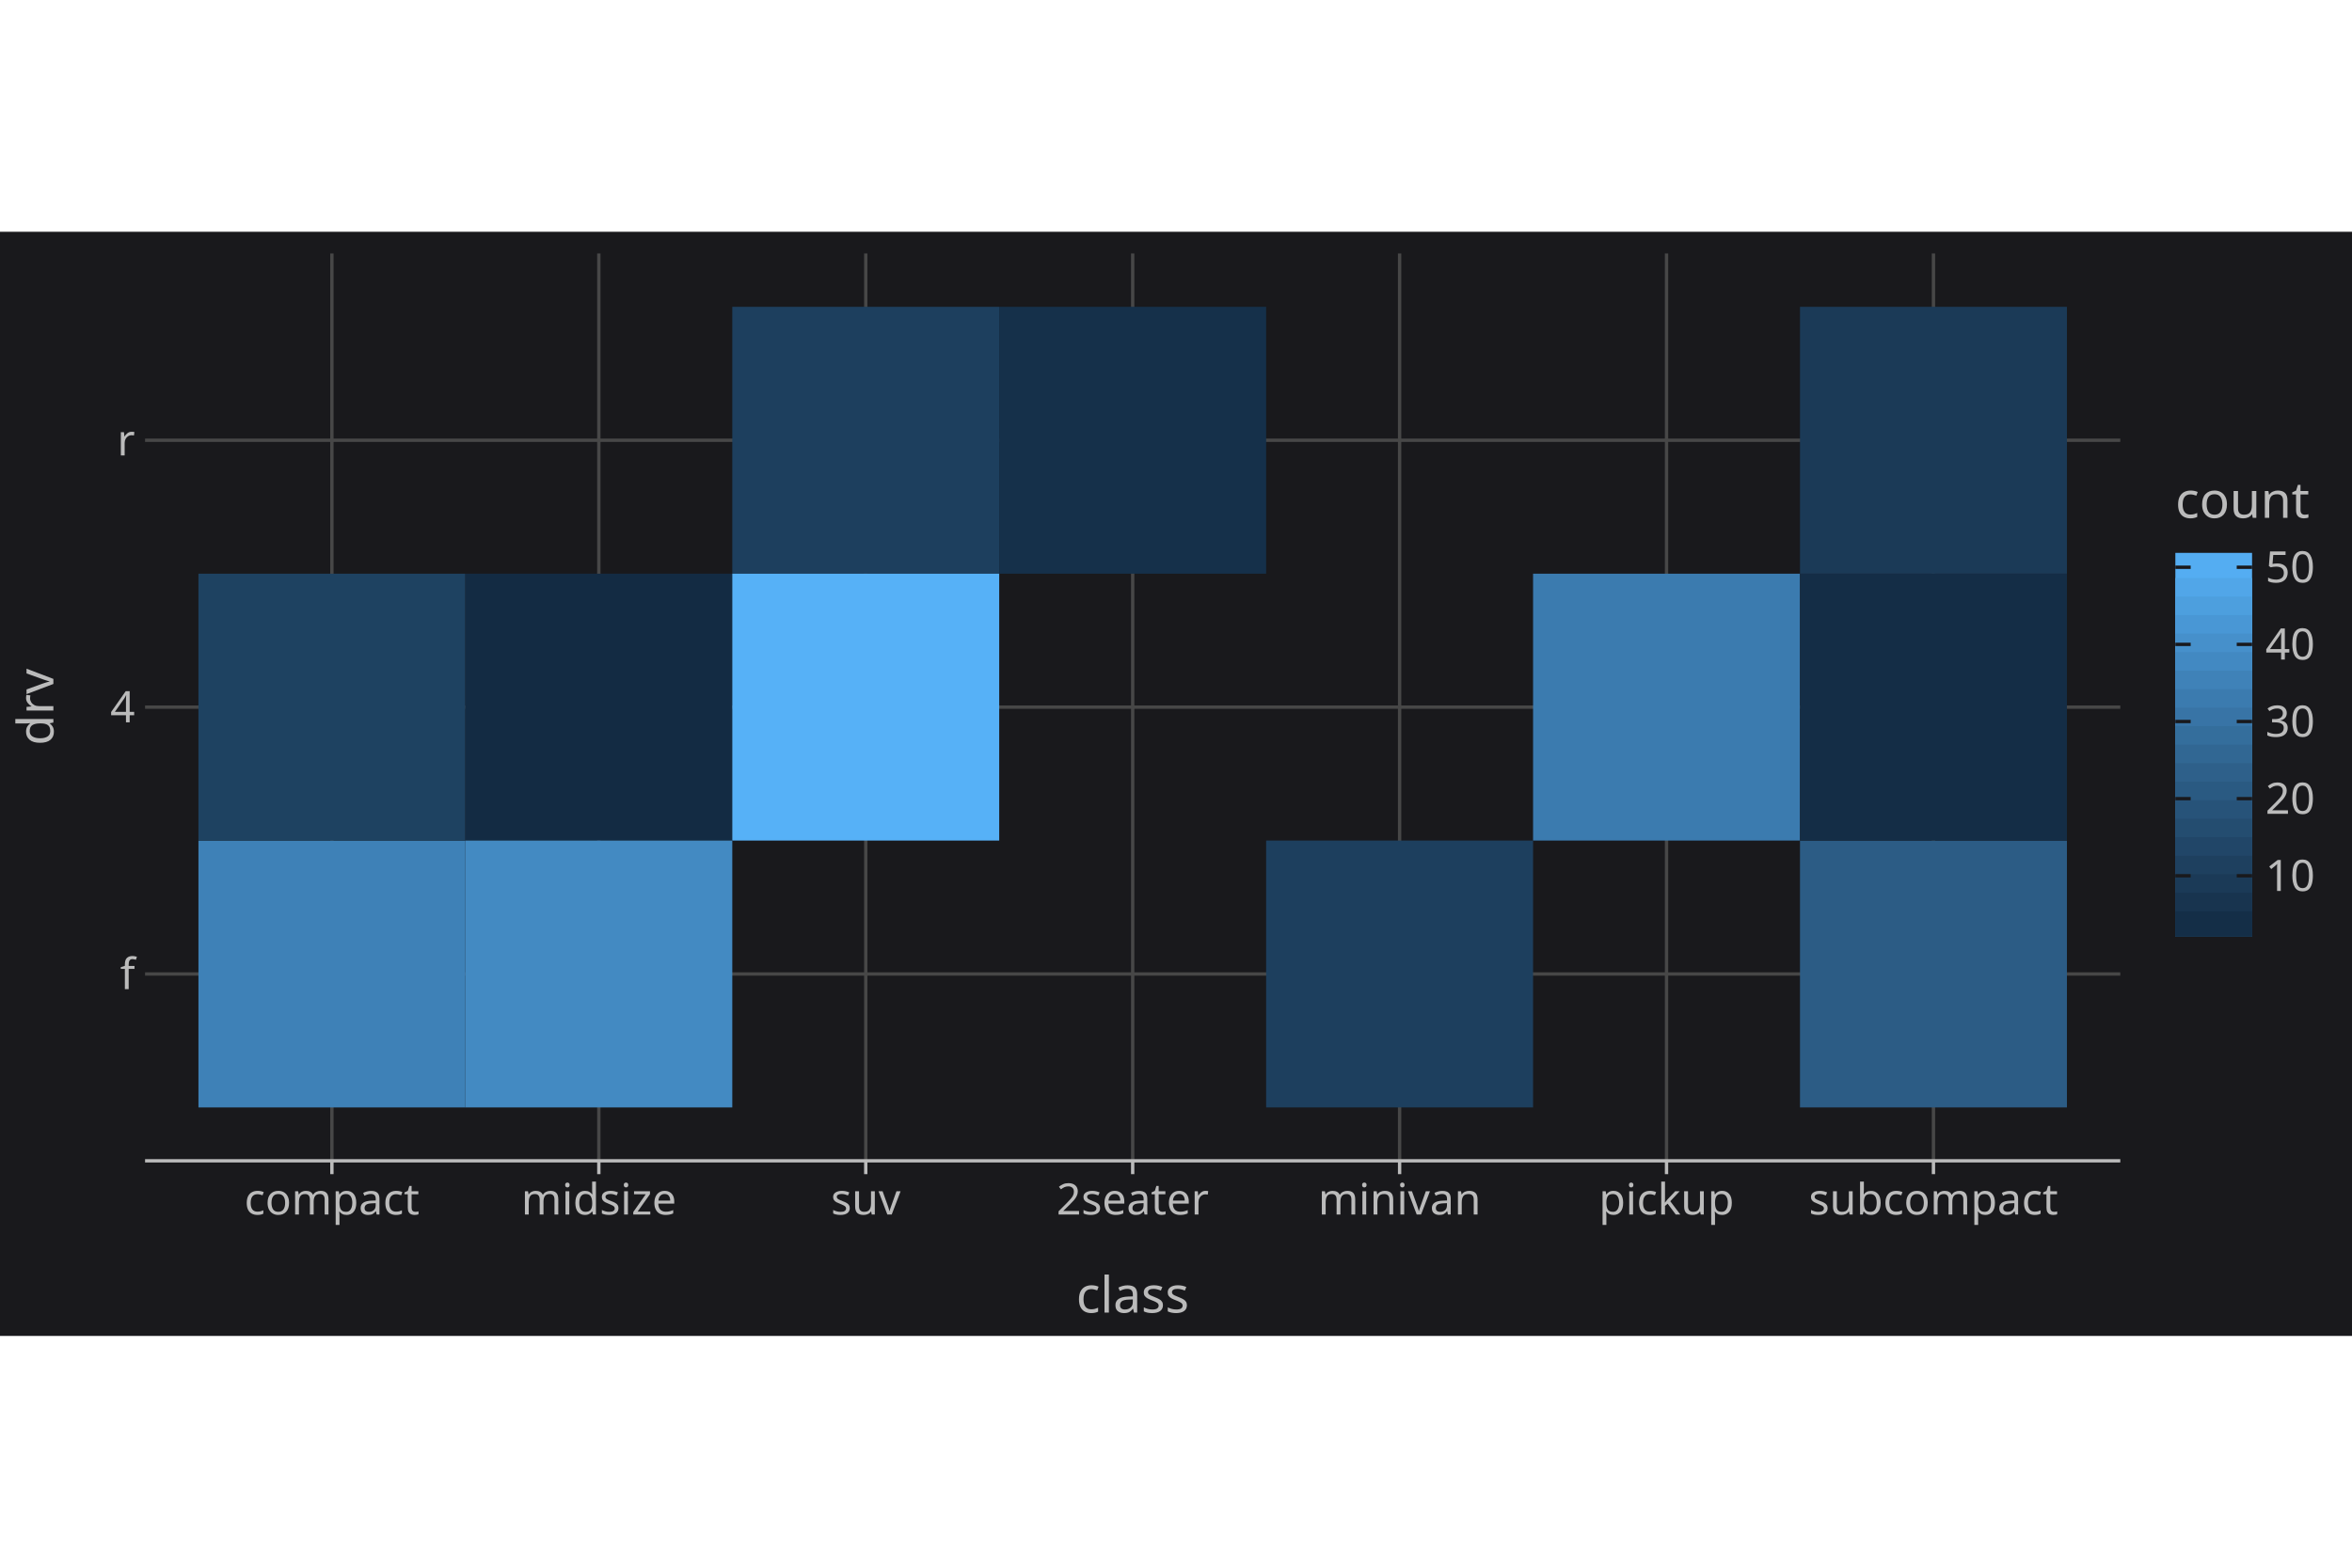
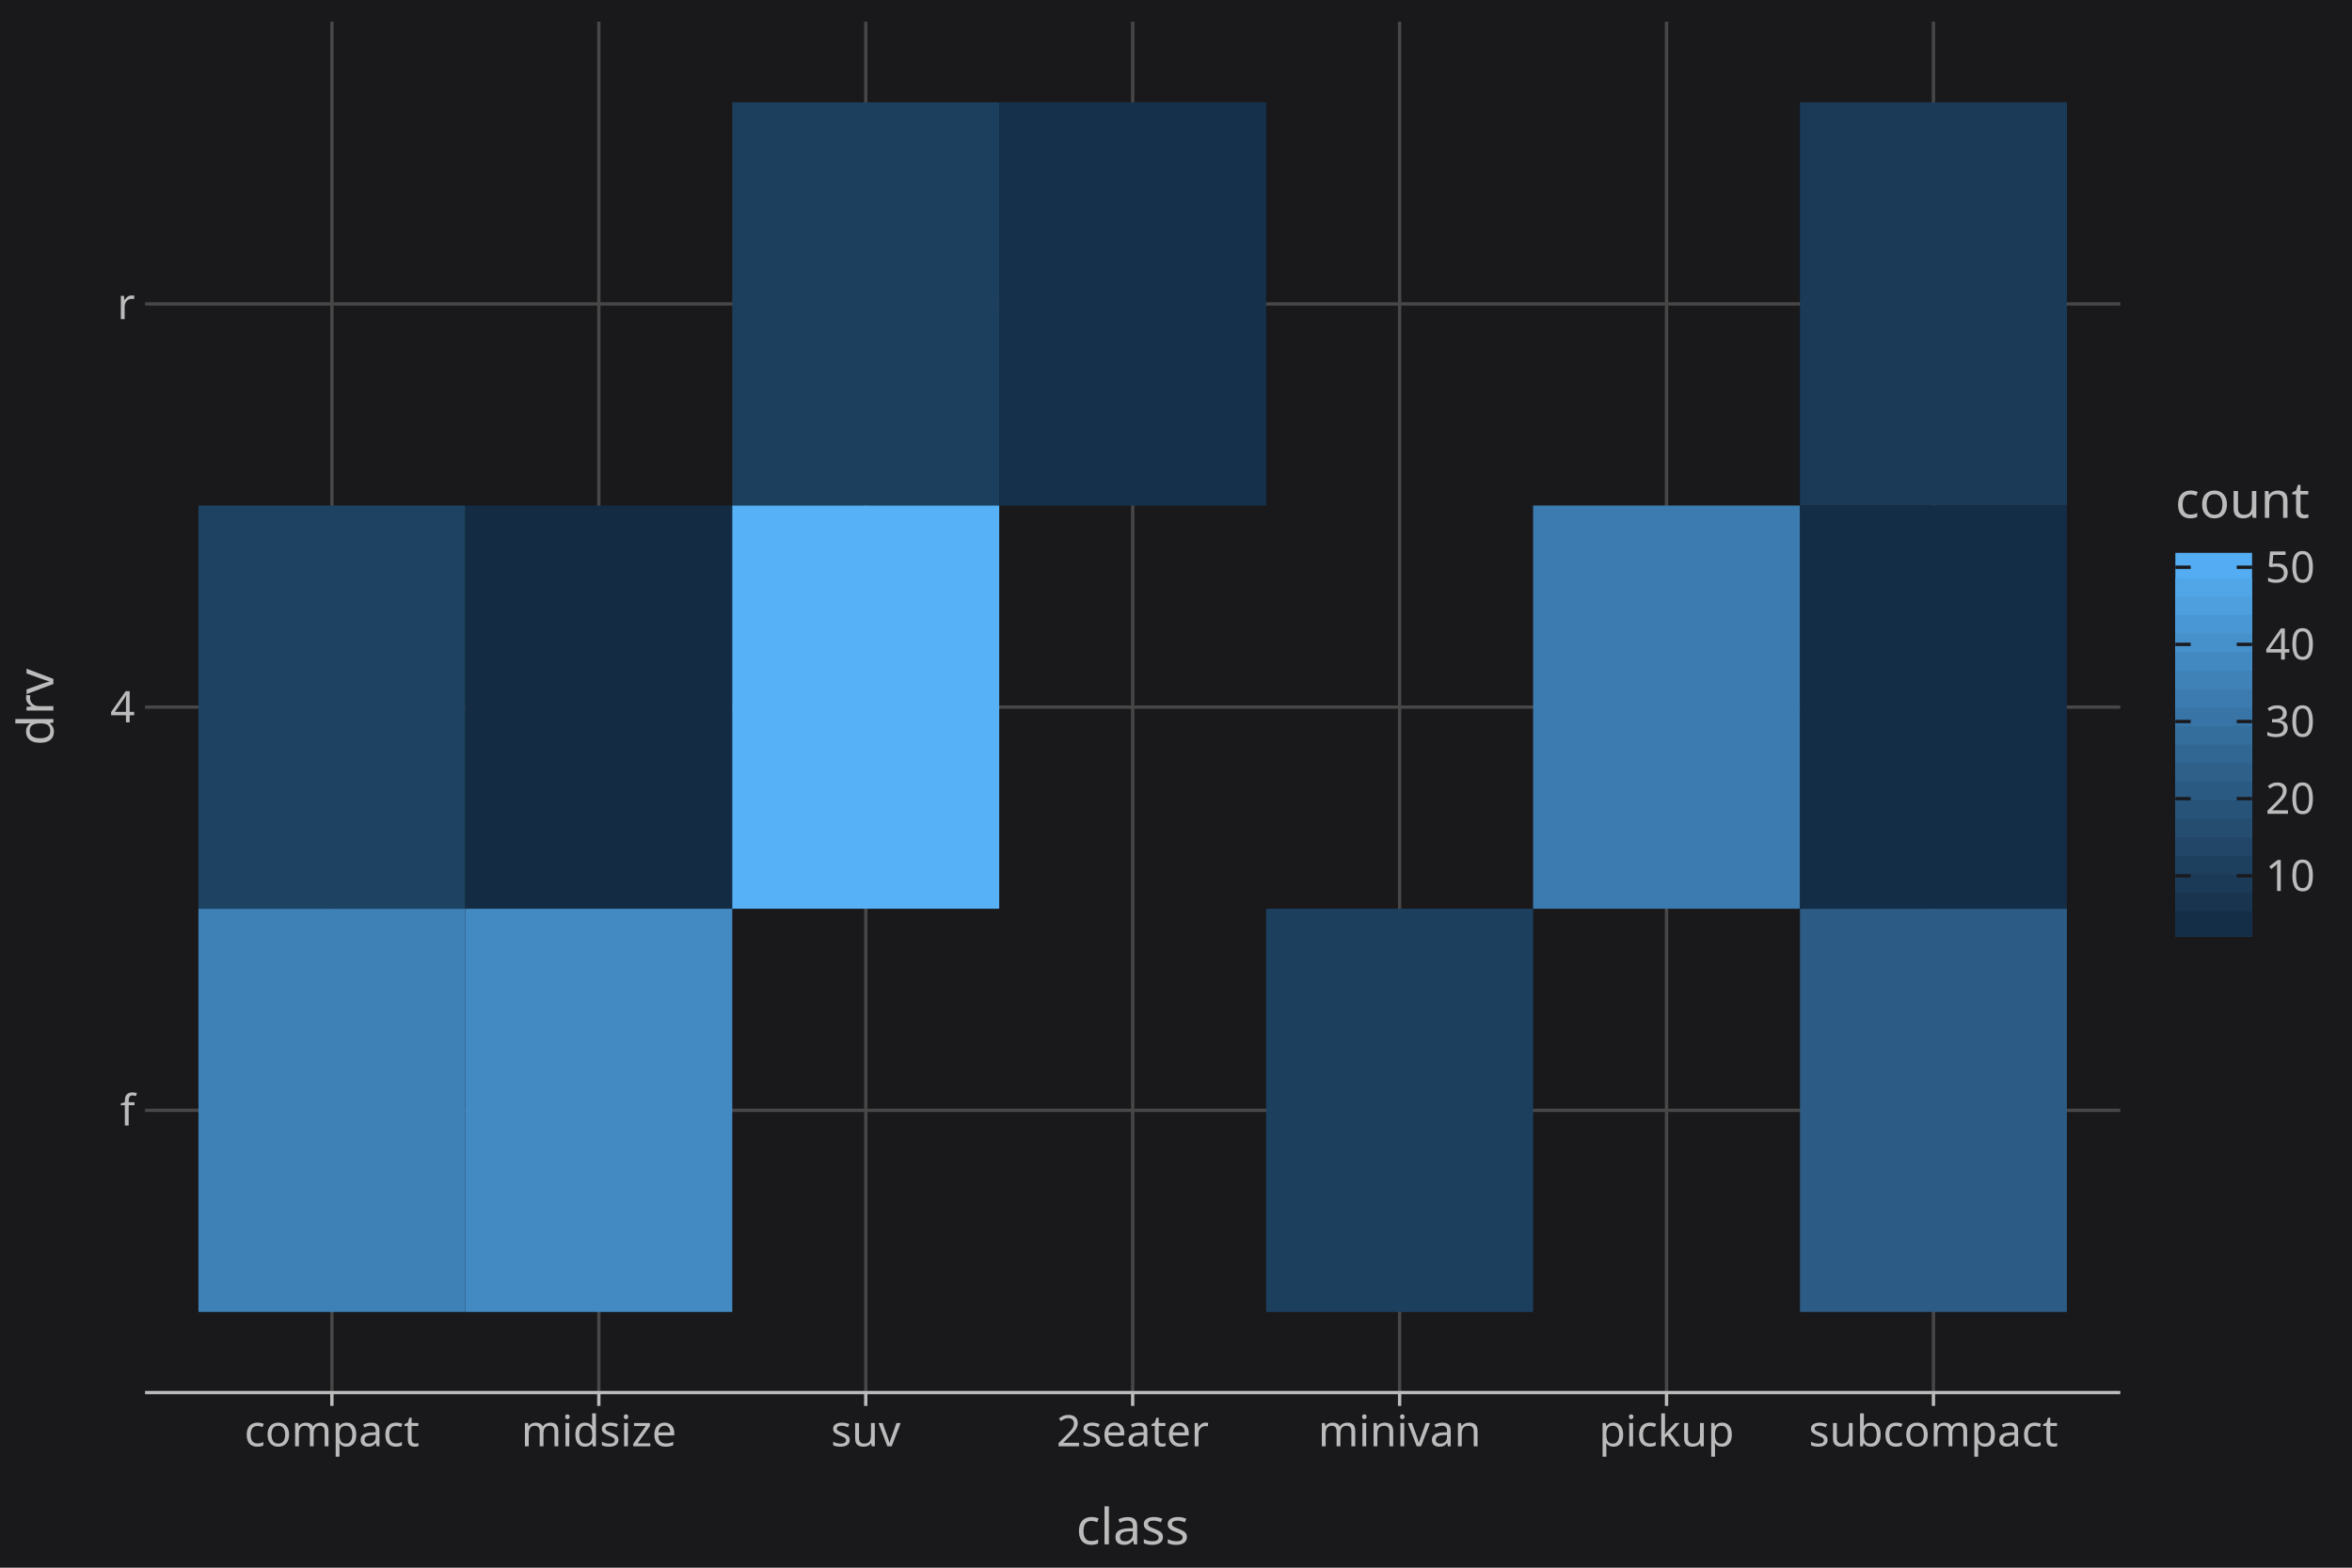
<svg xmlns="http://www.w3.org/2000/svg" display="block" class="plt-container" width="705.0" height="470.0">
  <style type="text/css">
  .plt-container {
   font-family: Lucida Grande, sans-serif;
   user-select: none;
   -webkit-user-select: none;
   -moz-user-select: none;
   -ms-user-select: none;
}
text {
   text-rendering: optimizeLegibility;
}
#xXxprefixXx0 .plot-title {
   fill: #bbbbbb;
   font-family: Lucida Grande, sans-serif;
   font-size: 16.0px;
   font-weight: normal;
   font-style: normal;   
}
#xXxprefixXx0 .plot-subtitle {
   fill: #bbbbbb;
   font-family: Lucida Grande, sans-serif;
   font-size: 15.0px;
   font-weight: normal;
   font-style: normal;   
}
#xXxprefixXx0 .plot-caption {
   fill: #bbbbbb;
   font-family: Lucida Grande, sans-serif;
   font-size: 13.0px;
   font-weight: normal;
   font-style: normal;   
}
#xXxprefixXx0 .legend-title {
   fill: #bbbbbb;
   font-family: Lucida Grande, sans-serif;
   font-size: 15.0px;
   font-weight: normal;
   font-style: normal;   
}
#xXxprefixXx0 .legend-item {
   fill: #bbbbbb;
   font-family: Lucida Grande, sans-serif;
   font-size: 13.0px;
   font-weight: normal;
   font-style: normal;   
}
#xXxprefixXx0 .axis-title-x {
   fill: #bbbbbb;
   font-family: Lucida Grande, sans-serif;
   font-size: 15.0px;
   font-weight: normal;
   font-style: normal;   
}
#xXxprefixXx0 .axis-text-x {
   fill: #bbbbbb;
   font-family: Lucida Grande, sans-serif;
   font-size: 13.0px;
   font-weight: normal;
   font-style: normal;   
}
#xXxprefixXx2 .axis-tooltip-text-x {
   fill: #303030;
   font-family: Lucida Grande, sans-serif;
   font-size: 13.0px;
   font-weight: normal;
   font-style: normal;   
}
#xXxprefixXx0 .axis-title-y {
   fill: #bbbbbb;
   font-family: Lucida Grande, sans-serif;
   font-size: 15.0px;
   font-weight: normal;
   font-style: normal;   
}
#xXxprefixXx0 .axis-text-y {
   fill: #bbbbbb;
   font-family: Lucida Grande, sans-serif;
   font-size: 13.0px;
   font-weight: normal;
   font-style: normal;   
}
#xXxprefixXx2 .axis-tooltip-text-y {
   fill: #303030;
   font-family: Lucida Grande, sans-serif;
   font-size: 13.0px;
   font-weight: normal;
   font-style: normal;   
}
#xXxprefixXx0 .facet-strip-text-x {
   fill: #bbbbbb;
   font-family: Lucida Grande, sans-serif;
   font-size: 13.0px;
   font-weight: normal;
   font-style: normal;   
}
#xXxprefixXx0 .facet-strip-text-y {
   fill: #bbbbbb;
   font-family: Lucida Grande, sans-serif;
   font-size: 13.0px;
   font-weight: normal;
   font-style: normal;   
}
#xXxprefixXx2 .tooltip-text {
   fill: #bbbbbb;
   font-family: Lucida Grande, sans-serif;
   font-size: 13.0px;
   font-weight: normal;
   font-style: normal;   
}
#xXxprefixXx2 .tooltip-title {
   fill: #bbbbbb;
   font-family: Lucida Grande, sans-serif;
   font-size: 13.0px;
   font-weight: bold;
   font-style: normal;   
}
#xXxprefixXx2 .tooltip-label {
   fill: #bbbbbb;
   font-family: Lucida Grande, sans-serif;
   font-size: 13.0px;
   font-weight: bold;
   font-style: normal;   
}

  </style>
  <g id="xXxprefixXx0">
-     <path fill-rule="evenodd" fill="rgb(25,25,28)" fill-opacity="1.0" d="M0.0 69.484 L0.0 400.516 L705.0 400.516 L705.0 69.484 Z">
+     <path fill-rule="evenodd" fill="rgb(25,25,28)" fill-opacity="1.0" d="M0.0 0.0 L0.0 470.0 L705.0 470.0 L705.0 0.0 Z">
    </path>
-     <g transform="translate(29.5 75.98441 ) ">
+     <g transform="translate(29.5 6.5 ) ">
      <g>
        <g transform="translate(13.98061 0.0 ) ">
          <g>
-             <line x1="56.006" y1="0.0" x2="56.006" y2="272.031" stroke="rgb(71,71,71)" stroke-opacity="1.0" stroke-width="1.0" fill="none">
-             </line>
-             <line x1="136.016" y1="0.0" x2="136.016" y2="272.031" stroke="rgb(71,71,71)" stroke-opacity="1.0" stroke-width="1.0" fill="none">
-             </line>
-             <line x1="216.025" y1="0.0" x2="216.025" y2="272.031" stroke="rgb(71,71,71)" stroke-opacity="1.0" stroke-width="1.0" fill="none">
-             </line>
-             <line x1="296.034" y1="0.0" x2="296.034" y2="272.031" stroke="rgb(71,71,71)" stroke-opacity="1.0" stroke-width="1.0" fill="none">
-             </line>
-             <line x1="376.043" y1="0.0" x2="376.043" y2="272.031" stroke="rgb(71,71,71)" stroke-opacity="1.0" stroke-width="1.0" fill="none">
-             </line>
-             <line x1="456.052" y1="0.0" x2="456.052" y2="272.031" stroke="rgb(71,71,71)" stroke-opacity="1.0" stroke-width="1.0" fill="none">
-             </line>
-             <line x1="536.061" y1="0.0" x2="536.061" y2="272.031" stroke="rgb(71,71,71)" stroke-opacity="1.0" stroke-width="1.0" fill="none">
+             <line x1="56.006" y1="0.0" x2="56.006" y2="411.0" stroke="rgb(71,71,71)" stroke-opacity="1.0" stroke-width="1.0" fill="none">
+             </line>
+             <line x1="136.016" y1="0.0" x2="136.016" y2="411.0" stroke="rgb(71,71,71)" stroke-opacity="1.0" stroke-width="1.0" fill="none">
+             </line>
+             <line x1="216.025" y1="0.0" x2="216.025" y2="411.0" stroke="rgb(71,71,71)" stroke-opacity="1.0" stroke-width="1.0" fill="none">
+             </line>
+             <line x1="296.034" y1="0.0" x2="296.034" y2="411.0" stroke="rgb(71,71,71)" stroke-opacity="1.0" stroke-width="1.0" fill="none">
+             </line>
+             <line x1="376.043" y1="0.0" x2="376.043" y2="411.0" stroke="rgb(71,71,71)" stroke-opacity="1.0" stroke-width="1.0" fill="none">
+             </line>
+             <line x1="456.052" y1="0.0" x2="456.052" y2="411.0" stroke="rgb(71,71,71)" stroke-opacity="1.0" stroke-width="1.0" fill="none">
+             </line>
+             <line x1="536.061" y1="0.0" x2="536.061" y2="411.0" stroke="rgb(71,71,71)" stroke-opacity="1.0" stroke-width="1.0" fill="none">
            </line>
          </g>
        </g>
        <g transform="translate(13.98061 0.0 ) ">
          <g>
-             <line x1="0.0" y1="216.025" x2="592.068" y2="216.025" stroke="rgb(71,71,71)" stroke-opacity="1.0" stroke-width="1.0" fill="none">
-             </line>
-             <line x1="0.0" y1="136.016" x2="592.068" y2="136.016" stroke="rgb(71,71,71)" stroke-opacity="1.0" stroke-width="1.0" fill="none">
-             </line>
-             <line x1="0.0" y1="56.006" x2="592.068" y2="56.006" stroke="rgb(71,71,71)" stroke-opacity="1.0" stroke-width="1.0" fill="none">
-             </line>
-           </g>
-         </g>
-         <g transform="translate(13.98061 272.0312 ) ">
+             <line x1="0.0" y1="326.382" x2="592.068" y2="326.382" stroke="rgb(71,71,71)" stroke-opacity="1.0" stroke-width="1.0" fill="none">
+             </line>
+             <line x1="0.0" y1="205.5" x2="592.068" y2="205.5" stroke="rgb(71,71,71)" stroke-opacity="1.0" stroke-width="1.0" fill="none">
+             </line>
+             <line x1="0.0" y1="84.618" x2="592.068" y2="84.618" stroke="rgb(71,71,71)" stroke-opacity="1.0" stroke-width="1.0" fill="none">
+             </line>
+           </g>
+         </g>
+         <g transform="translate(13.98061 411.0 ) ">
          <g transform="translate(56.00642 0.0 ) ">
            <line stroke-width="1.0" stroke="rgb(187,187,187)" stroke-opacity="1.0" x2="0.0" y2="4.0">
            </line>
            <g transform="translate(0.0 7.0 ) ">
              <text class="axis-text-x" text-anchor="middle" dy="0.7em">
                <tspan>compact</tspan>
              </text>
            </g>
          </g>
          <g transform="translate(136.0156 0.0 ) ">
            <line stroke-width="1.0" stroke="rgb(187,187,187)" stroke-opacity="1.0" x2="0.0" y2="4.0">
            </line>
            <g transform="translate(0.0 7.0 ) ">
              <text class="axis-text-x" text-anchor="middle" dy="0.7em">
                <tspan>midsize</tspan>
              </text>
            </g>
          </g>
          <g transform="translate(216.0248 0.0 ) ">
            <line stroke-width="1.0" stroke="rgb(187,187,187)" stroke-opacity="1.0" x2="0.0" y2="4.0">
            </line>
            <g transform="translate(0.0 7.0 ) ">
              <text class="axis-text-x" text-anchor="middle" dy="0.7em">
                <tspan>suv</tspan>
              </text>
            </g>
          </g>
          <g transform="translate(296.0339 0.0 ) ">
            <line stroke-width="1.0" stroke="rgb(187,187,187)" stroke-opacity="1.0" x2="0.0" y2="4.0">
            </line>
            <g transform="translate(0.0 7.0 ) ">
              <text class="axis-text-x" text-anchor="middle" dy="0.7em">
                <tspan>2seater</tspan>
              </text>
            </g>
          </g>
          <g transform="translate(376.0431 0.0 ) ">
            <line stroke-width="1.0" stroke="rgb(187,187,187)" stroke-opacity="1.0" x2="0.0" y2="4.0">
            </line>
            <g transform="translate(0.0 7.0 ) ">
              <text class="axis-text-x" text-anchor="middle" dy="0.7em">
                <tspan>minivan</tspan>
              </text>
            </g>
          </g>
          <g transform="translate(456.0523 0.0 ) ">
            <line stroke-width="1.0" stroke="rgb(187,187,187)" stroke-opacity="1.0" x2="0.0" y2="4.0">
            </line>
            <g transform="translate(0.0 7.0 ) ">
              <text class="axis-text-x" text-anchor="middle" dy="0.7em">
                <tspan>pickup</tspan>
              </text>
            </g>
          </g>
          <g transform="translate(536.0615 0.0 ) ">
            <line stroke-width="1.0" stroke="rgb(187,187,187)" stroke-opacity="1.0" x2="0.0" y2="4.0">
            </line>
            <g transform="translate(0.0 7.0 ) ">
              <text class="axis-text-x" text-anchor="middle" dy="0.7em">
                <tspan>subcompact</tspan>
              </text>
            </g>
          </g>
          <line x1="0.0" y1="0.0" x2="592.068" y2="0.0" stroke-width="1.0" stroke="rgb(187,187,187)" stroke-opacity="1.0">
          </line>
        </g>
        <g transform="translate(13.98061 0.0 ) ">
-           <g transform="translate(0.0 216.0248 ) ">
+           <g transform="translate(0.0 326.3824 ) ">
            <g transform="translate(-3.0 0.0 ) ">
              <text class="axis-text-y" text-anchor="end" dy="0.35em">
                <tspan>f</tspan>
              </text>
            </g>
          </g>
-           <g transform="translate(0.0 136.0156 ) ">
+           <g transform="translate(0.0 205.5 ) ">
            <g transform="translate(-3.0 0.0 ) ">
              <text class="axis-text-y" text-anchor="end" dy="0.35em">
                <tspan>4</tspan>
              </text>
            </g>
          </g>
-           <g transform="translate(0.0 56.00642 ) ">
+           <g transform="translate(0.0 84.61765 ) ">
            <g transform="translate(-3.0 0.0 ) ">
              <text class="axis-text-y" text-anchor="end" dy="0.35em">
                <tspan>r</tspan>
              </text>
            </g>
          </g>
        </g>
      </g>
-       <g clip-path="url(#xXxprefixXx1)" clip-bounds-jfx="[rect (13.981, 0.0), (592.068, 272.031)]">
+       <g clip-path="url(#xXxprefixXx1)" clip-bounds-jfx="[rect (13.981, 0.0), (592.068, 411.0)]">
        <g transform="translate(13.98061 0.0 ) ">
          <g>
            <g>
              <g>
                <g>
-                   <rect fill="#3e81b7" stroke="#303030" stroke-width="0.0" x="16.002" y="176.02" height="80.009" width="80.009" />
-                   <rect fill="#1e4261" stroke="#303030" stroke-width="0.0" x="16.002" y="96.011" height="80.009" width="80.009" />
-                   <rect fill="#132b43" stroke="#303030" stroke-width="0.0" x="96.011" y="96.011" height="80.009" width="80.009" />
-                   <rect fill="#1d3f5e" stroke="#303030" stroke-width="0.0" x="176.02" y="16.002" height="80.009" width="80.009" />
-                   <rect fill="#15304a" stroke="#303030" stroke-width="0.0" x="256.029" y="16.002" height="80.009" width="80.009" />
-                   <rect fill="#56b1f7" stroke="#303030" stroke-width="0.0" x="176.02" y="96.011" height="80.009" width="80.009" />
-                   <rect fill="#438ac2" stroke="#303030" stroke-width="0.0" x="96.011" y="176.02" height="80.009" width="80.009" />
-                   <rect fill="#1d3f5e" stroke="#303030" stroke-width="0.0" x="336.039" y="176.02" height="80.009" width="80.009" />
-                   <rect fill="#3b7baf" stroke="#303030" stroke-width="0.0" x="416.048" y="96.011" height="80.009" width="80.009" />
-                   <rect fill="#1b3a57" stroke="#303030" stroke-width="0.0" x="496.057" y="16.002" height="80.009" width="80.009" />
-                   <rect fill="#2c5c85" stroke="#303030" stroke-width="0.0" x="496.057" y="176.02" height="80.009" width="80.009" />
-                   <rect fill="#142d46" stroke="#303030" stroke-width="0.0" x="496.057" y="96.011" height="80.009" width="80.009" />
+                   <rect fill="#3e81b7" stroke="#303030" stroke-width="0.0" x="16.002" y="265.941" height="120.882" width="80.009" />
+                   <rect fill="#1e4261" stroke="#303030" stroke-width="0.0" x="16.002" y="145.059" height="120.882" width="80.009" />
+                   <rect fill="#132b43" stroke="#303030" stroke-width="0.0" x="96.011" y="145.059" height="120.882" width="80.009" />
+                   <rect fill="#1d3f5e" stroke="#303030" stroke-width="0.0" x="176.02" y="24.176" height="120.882" width="80.009" />
+                   <rect fill="#15304a" stroke="#303030" stroke-width="0.0" x="256.029" y="24.176" height="120.882" width="80.009" />
+                   <rect fill="#56b1f7" stroke="#303030" stroke-width="0.0" x="176.02" y="145.059" height="120.882" width="80.009" />
+                   <rect fill="#438ac2" stroke="#303030" stroke-width="0.0" x="96.011" y="265.941" height="120.882" width="80.009" />
+                   <rect fill="#1d3f5e" stroke="#303030" stroke-width="0.0" x="336.039" y="265.941" height="120.882" width="80.009" />
+                   <rect fill="#3b7baf" stroke="#303030" stroke-width="0.0" x="416.048" y="145.059" height="120.882" width="80.009" />
+                   <rect fill="#1b3a57" stroke="#303030" stroke-width="0.0" x="496.057" y="24.176" height="120.882" width="80.009" />
+                   <rect fill="#2c5c85" stroke="#303030" stroke-width="0.0" x="496.057" y="265.941" height="120.882" width="80.009" />
+                   <rect fill="#142d46" stroke="#303030" stroke-width="0.0" x="496.057" y="145.059" height="120.882" width="80.009" />
                </g>
              </g>
            </g>
          </g>
        </g>
        <defs>
          <clipPath id="xXxprefixXx1">
-             <rect x="13.981" y="0.0" width="592.068" height="272.031">
+             <rect x="13.981" y="0.0" width="592.068" height="411.0">
            </rect>
          </clipPath>
        </defs>
      </g>
      <g>
      </g>
    </g>
    <g transform="translate(16.0 212.0 ) rotate(-90.0 ) ">
      <text class="axis-title-y" y="0.0" text-anchor="middle">
        <tspan>drv</tspan>
      </text>
    </g>
-     <g transform="translate(339.5145 393.5156 ) ">
+     <g transform="translate(339.5145 463.0 ) ">
      <text class="axis-title-x" y="0.0" text-anchor="middle">
        <tspan>class</tspan>
      </text>
    </g>
    <g transform="translate(642.0485 133.25 ) ">
      <rect x="5.0" y="5.0" height="147.5" width="52.952" stroke="rgb(187,187,187)" stroke-opacity="1.0" stroke-width="0.0" fill="rgb(25,25,28)" fill-opacity="1.0">
      </rect>
      <g transform="translate(10.0 10.0 ) ">
        <g transform="translate(0.0 12.0 ) ">
          <text class="legend-title" y="0.0">
            <tspan>count</tspan>
          </text>
        </g>
        <g transform="translate(0.0 22.5 ) ">
          <g>
            <rect x="0.0" y="0.0" height="115.0" width="23.0" stroke-width="0.0" fill="rgb(84,173,242)" fill-opacity="1.0">
            </rect>
            <rect x="0.0" y="7.55" height="107.45" width="23.0" stroke-width="0.0" fill="rgb(81,166,232)" fill-opacity="1.0">
            </rect>
            <rect x="0.0" y="13.1" height="101.9" width="23.0" stroke-width="0.0" fill="rgb(77,159,222)" fill-opacity="1.0">
            </rect>
            <rect x="0.0" y="18.65" height="96.35" width="23.0" stroke-width="0.0" fill="rgb(73,151,213)" fill-opacity="1.0">
            </rect>
            <rect x="0.0" y="24.2" height="90.8" width="23.0" stroke-width="0.0" fill="rgb(70,144,203)" fill-opacity="1.0">
            </rect>
            <rect x="0.0" y="29.75" height="85.25" width="23.0" stroke-width="0.0" fill="rgb(66,137,194)" fill-opacity="1.0">
            </rect>
            <rect x="0.0" y="35.3" height="79.7" width="23.0" stroke-width="0.0" fill="rgb(63,130,184)" fill-opacity="1.0">
            </rect>
            <rect x="0.0" y="40.85" height="74.15" width="23.0" stroke-width="0.0" fill="rgb(59,123,175)" fill-opacity="1.0">
            </rect>
            <rect x="0.0" y="46.4" height="68.6" width="23.0" stroke-width="0.0" fill="rgb(56,116,166)" fill-opacity="1.0">
            </rect>
            <rect x="0.0" y="51.95" height="63.05" width="23.0" stroke-width="0.0" fill="rgb(52,110,156)" fill-opacity="1.0">
            </rect>
            <rect x="0.0" y="57.5" height="57.5" width="23.0" stroke-width="0.0" fill="rgb(49,103,147)" fill-opacity="1.0">
            </rect>
            <rect x="0.0" y="63.05" height="51.95" width="23.0" stroke-width="0.0" fill="rgb(46,96,138)" fill-opacity="1.0">
            </rect>
            <rect x="0.0" y="68.6" height="46.4" width="23.0" stroke-width="0.0" fill="rgb(42,90,130)" fill-opacity="1.0">
            </rect>
            <rect x="0.0" y="74.15" height="40.85" width="23.0" stroke-width="0.0" fill="rgb(39,83,121)" fill-opacity="1.0">
            </rect>
            <rect x="0.0" y="79.7" height="35.3" width="23.0" stroke-width="0.0" fill="rgb(36,77,112)" fill-opacity="1.0">
            </rect>
            <rect x="0.0" y="85.25" height="29.75" width="23.0" stroke-width="0.0" fill="rgb(33,70,104)" fill-opacity="1.0">
            </rect>
            <rect x="0.0" y="90.8" height="24.2" width="23.0" stroke-width="0.0" fill="rgb(30,64,95)" fill-opacity="1.0">
            </rect>
            <rect x="0.0" y="96.35" height="18.65" width="23.0" stroke-width="0.0" fill="rgb(27,58,87)" fill-opacity="1.0">
            </rect>
            <rect x="0.0" y="101.9" height="13.1" width="23.0" stroke-width="0.0" fill="rgb(24,52,79)" fill-opacity="1.0">
            </rect>
            <rect x="0.0" y="107.45" height="7.55" width="23.0" stroke-width="0.0" fill="rgb(20,46,71)" fill-opacity="1.0">
            </rect>
            <line x1="0.0" y1="96.812" x2="4.6" y2="96.812" stroke-width="1.0" stroke="rgb(25,25,28)" stroke-opacity="1.0">
            </line>
            <line x1="18.4" y1="96.812" x2="23.0" y2="96.812" stroke-width="1.0" stroke="rgb(25,25,28)" stroke-opacity="1.0">
            </line>
            <g transform="translate(26.9903 101.3625 ) ">
              <text class="legend-item" y="0.0">
                <tspan>10</tspan>
              </text>
            </g>
            <line x1="0.0" y1="73.688" x2="4.6" y2="73.688" stroke-width="1.0" stroke="rgb(25,25,28)" stroke-opacity="1.0">
            </line>
            <line x1="18.4" y1="73.688" x2="23.0" y2="73.688" stroke-width="1.0" stroke="rgb(25,25,28)" stroke-opacity="1.0">
            </line>
            <g transform="translate(26.9903 78.2375 ) ">
              <text class="legend-item" y="0.0">
                <tspan>20</tspan>
              </text>
            </g>
            <line x1="0.0" y1="50.562" x2="4.6" y2="50.562" stroke-width="1.0" stroke="rgb(25,25,28)" stroke-opacity="1.0">
            </line>
            <line x1="18.4" y1="50.562" x2="23.0" y2="50.562" stroke-width="1.0" stroke="rgb(25,25,28)" stroke-opacity="1.0">
            </line>
            <g transform="translate(26.9903 55.1125 ) ">
              <text class="legend-item" y="0.0">
                <tspan>30</tspan>
              </text>
            </g>
            <line x1="0.0" y1="27.438" x2="4.6" y2="27.438" stroke-width="1.0" stroke="rgb(25,25,28)" stroke-opacity="1.0">
            </line>
            <line x1="18.4" y1="27.438" x2="23.0" y2="27.438" stroke-width="1.0" stroke="rgb(25,25,28)" stroke-opacity="1.0">
            </line>
            <g transform="translate(26.9903 31.9875 ) ">
              <text class="legend-item" y="0.0">
                <tspan>40</tspan>
              </text>
            </g>
            <line x1="0.0" y1="4.312" x2="4.6" y2="4.312" stroke-width="1.0" stroke="rgb(25,25,28)" stroke-opacity="1.0">
            </line>
            <line x1="18.4" y1="4.312" x2="23.0" y2="4.312" stroke-width="1.0" stroke="rgb(25,25,28)" stroke-opacity="1.0">
            </line>
            <g transform="translate(26.9903 8.8625 ) ">
              <text class="legend-item" y="0.0">
                <tspan>50</tspan>
              </text>
            </g>
          </g>
        </g>
      </g>
    </g>
-     <path fill="rgb(0,0,0)" fill-opacity="0.0" stroke="rgb(187,187,187)" stroke-opacity="1.0" stroke-width="0.0" d="M0.0 69.484 L0.0 400.516 L705.0 400.516 L705.0 69.484 Z">
+     <path fill="rgb(0,0,0)" fill-opacity="0.0" stroke="rgb(187,187,187)" stroke-opacity="1.0" stroke-width="0.0" d="M0.0 0.0 L0.0 470.0 L705.0 470.0 L705.0 0.0 Z">
    </path>
  </g>
  <g id="xXxprefixXx2">
  </g>
</svg>
